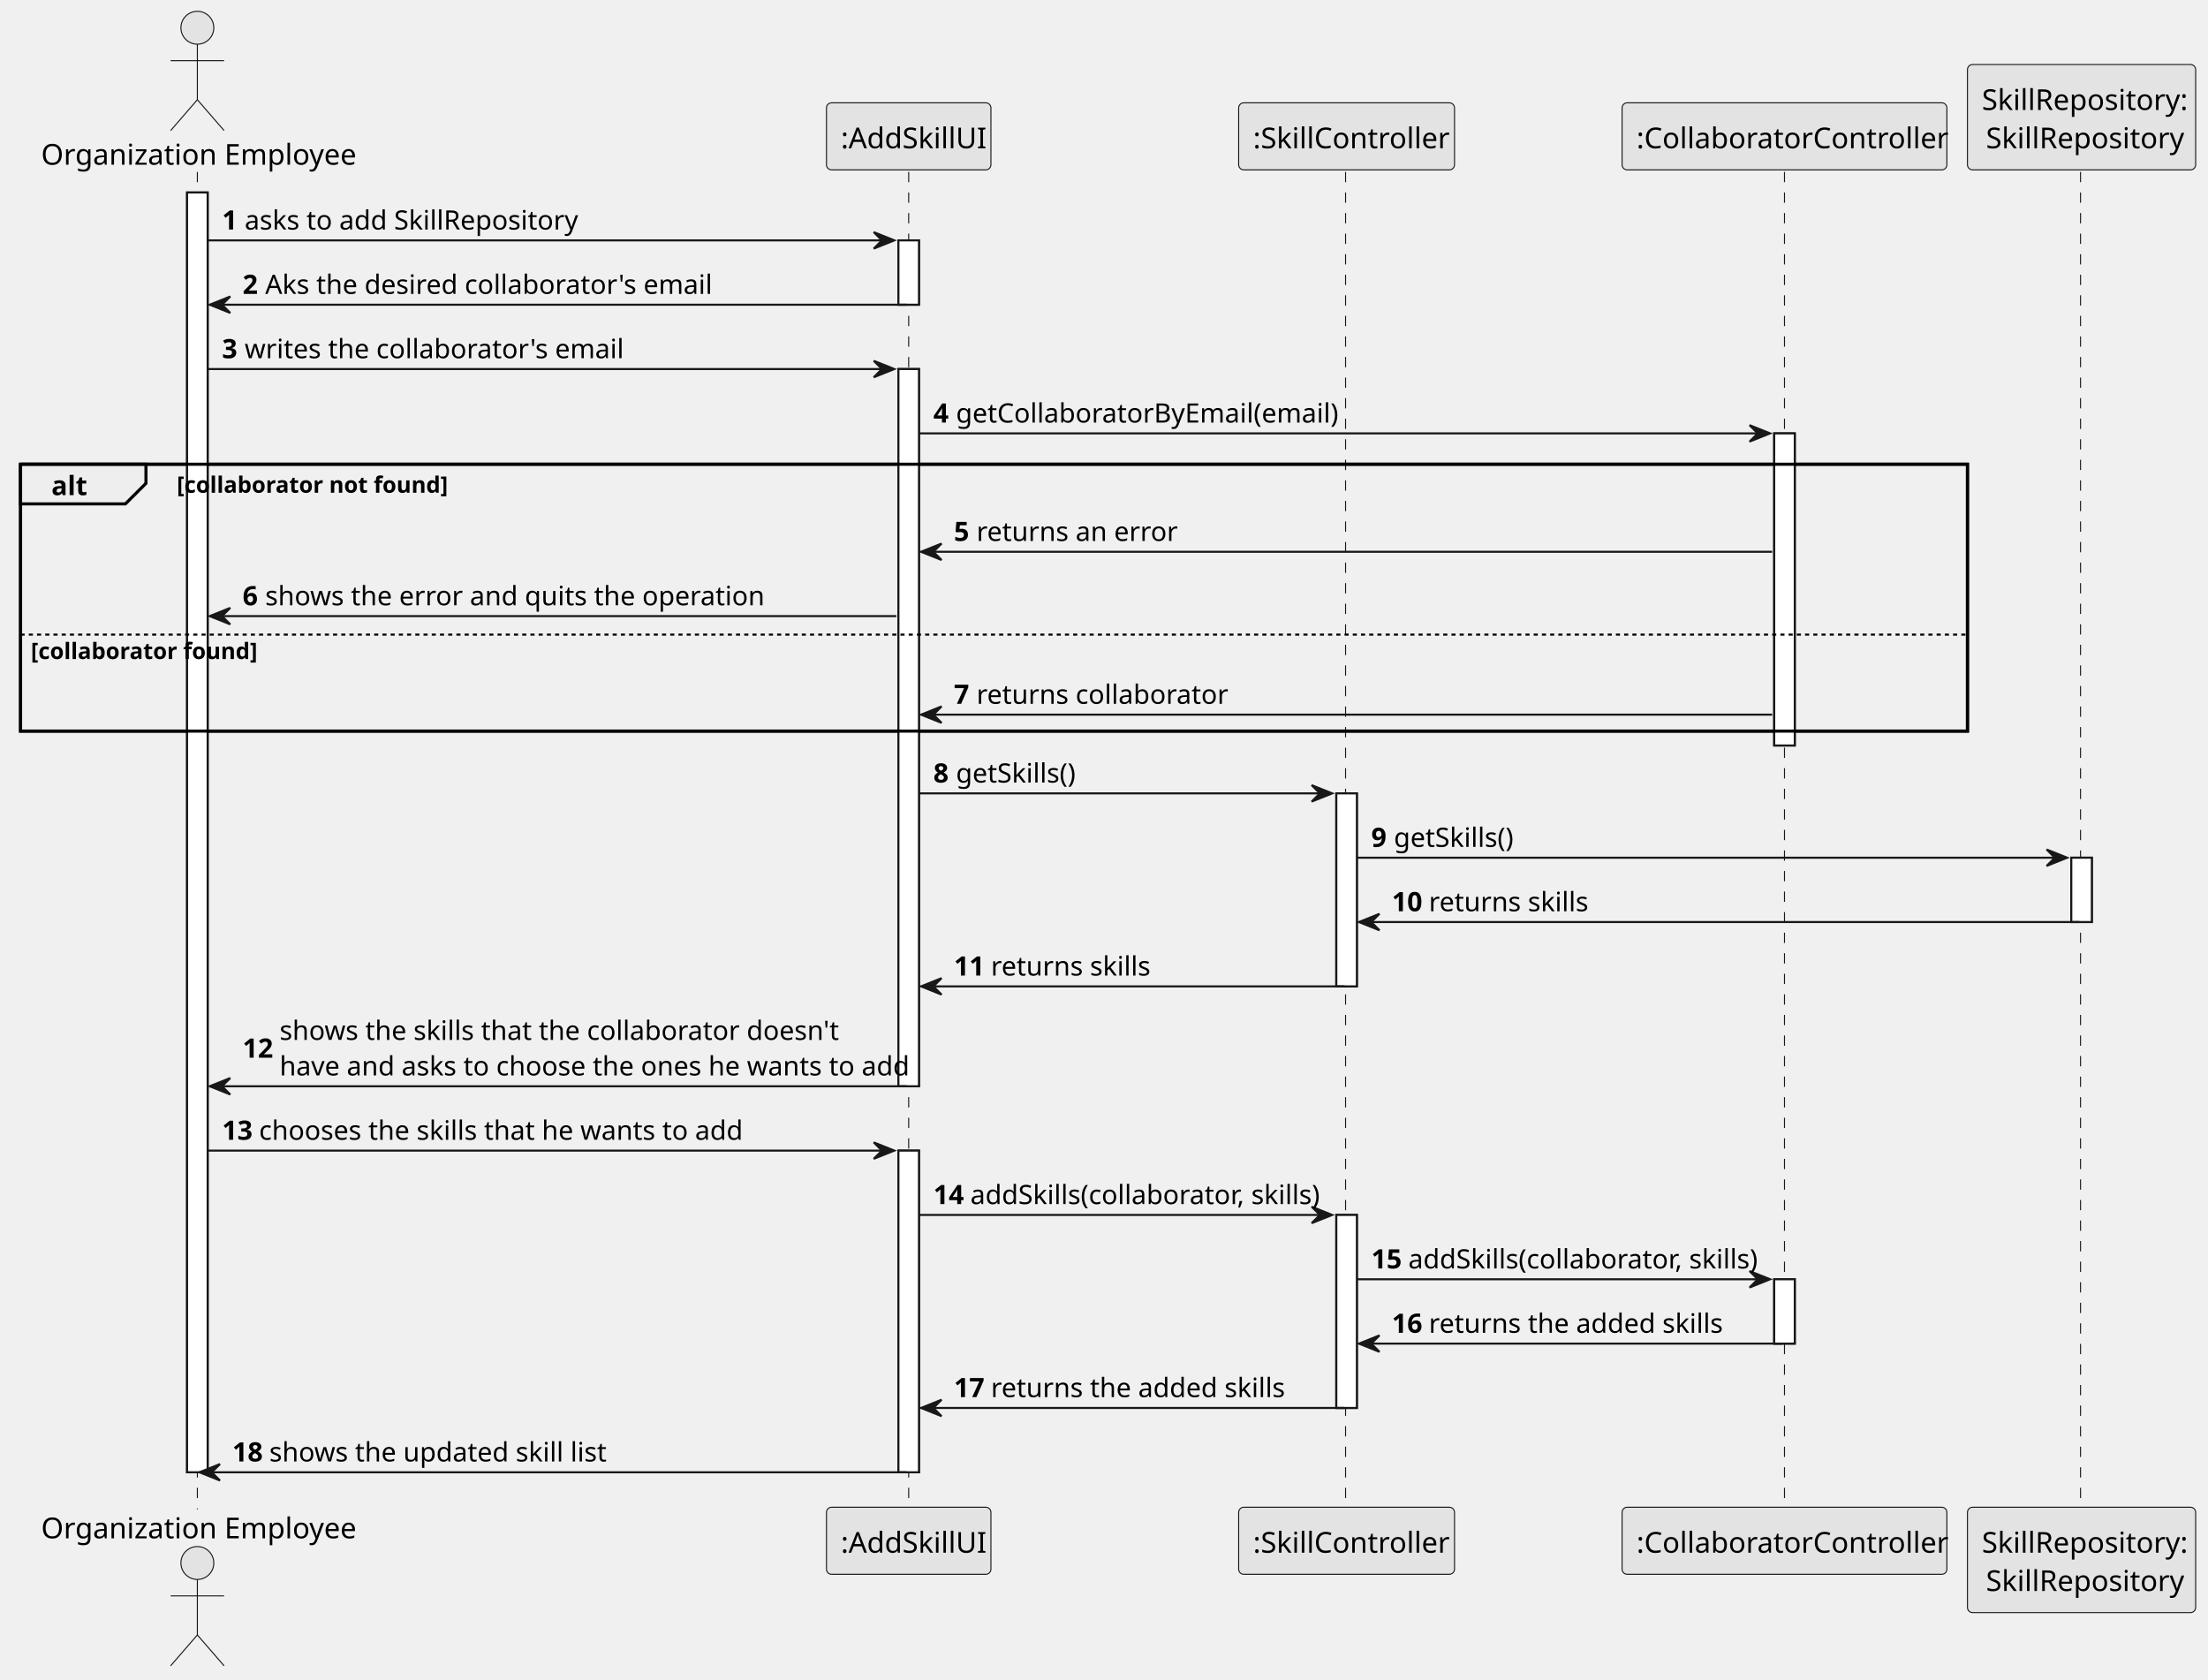
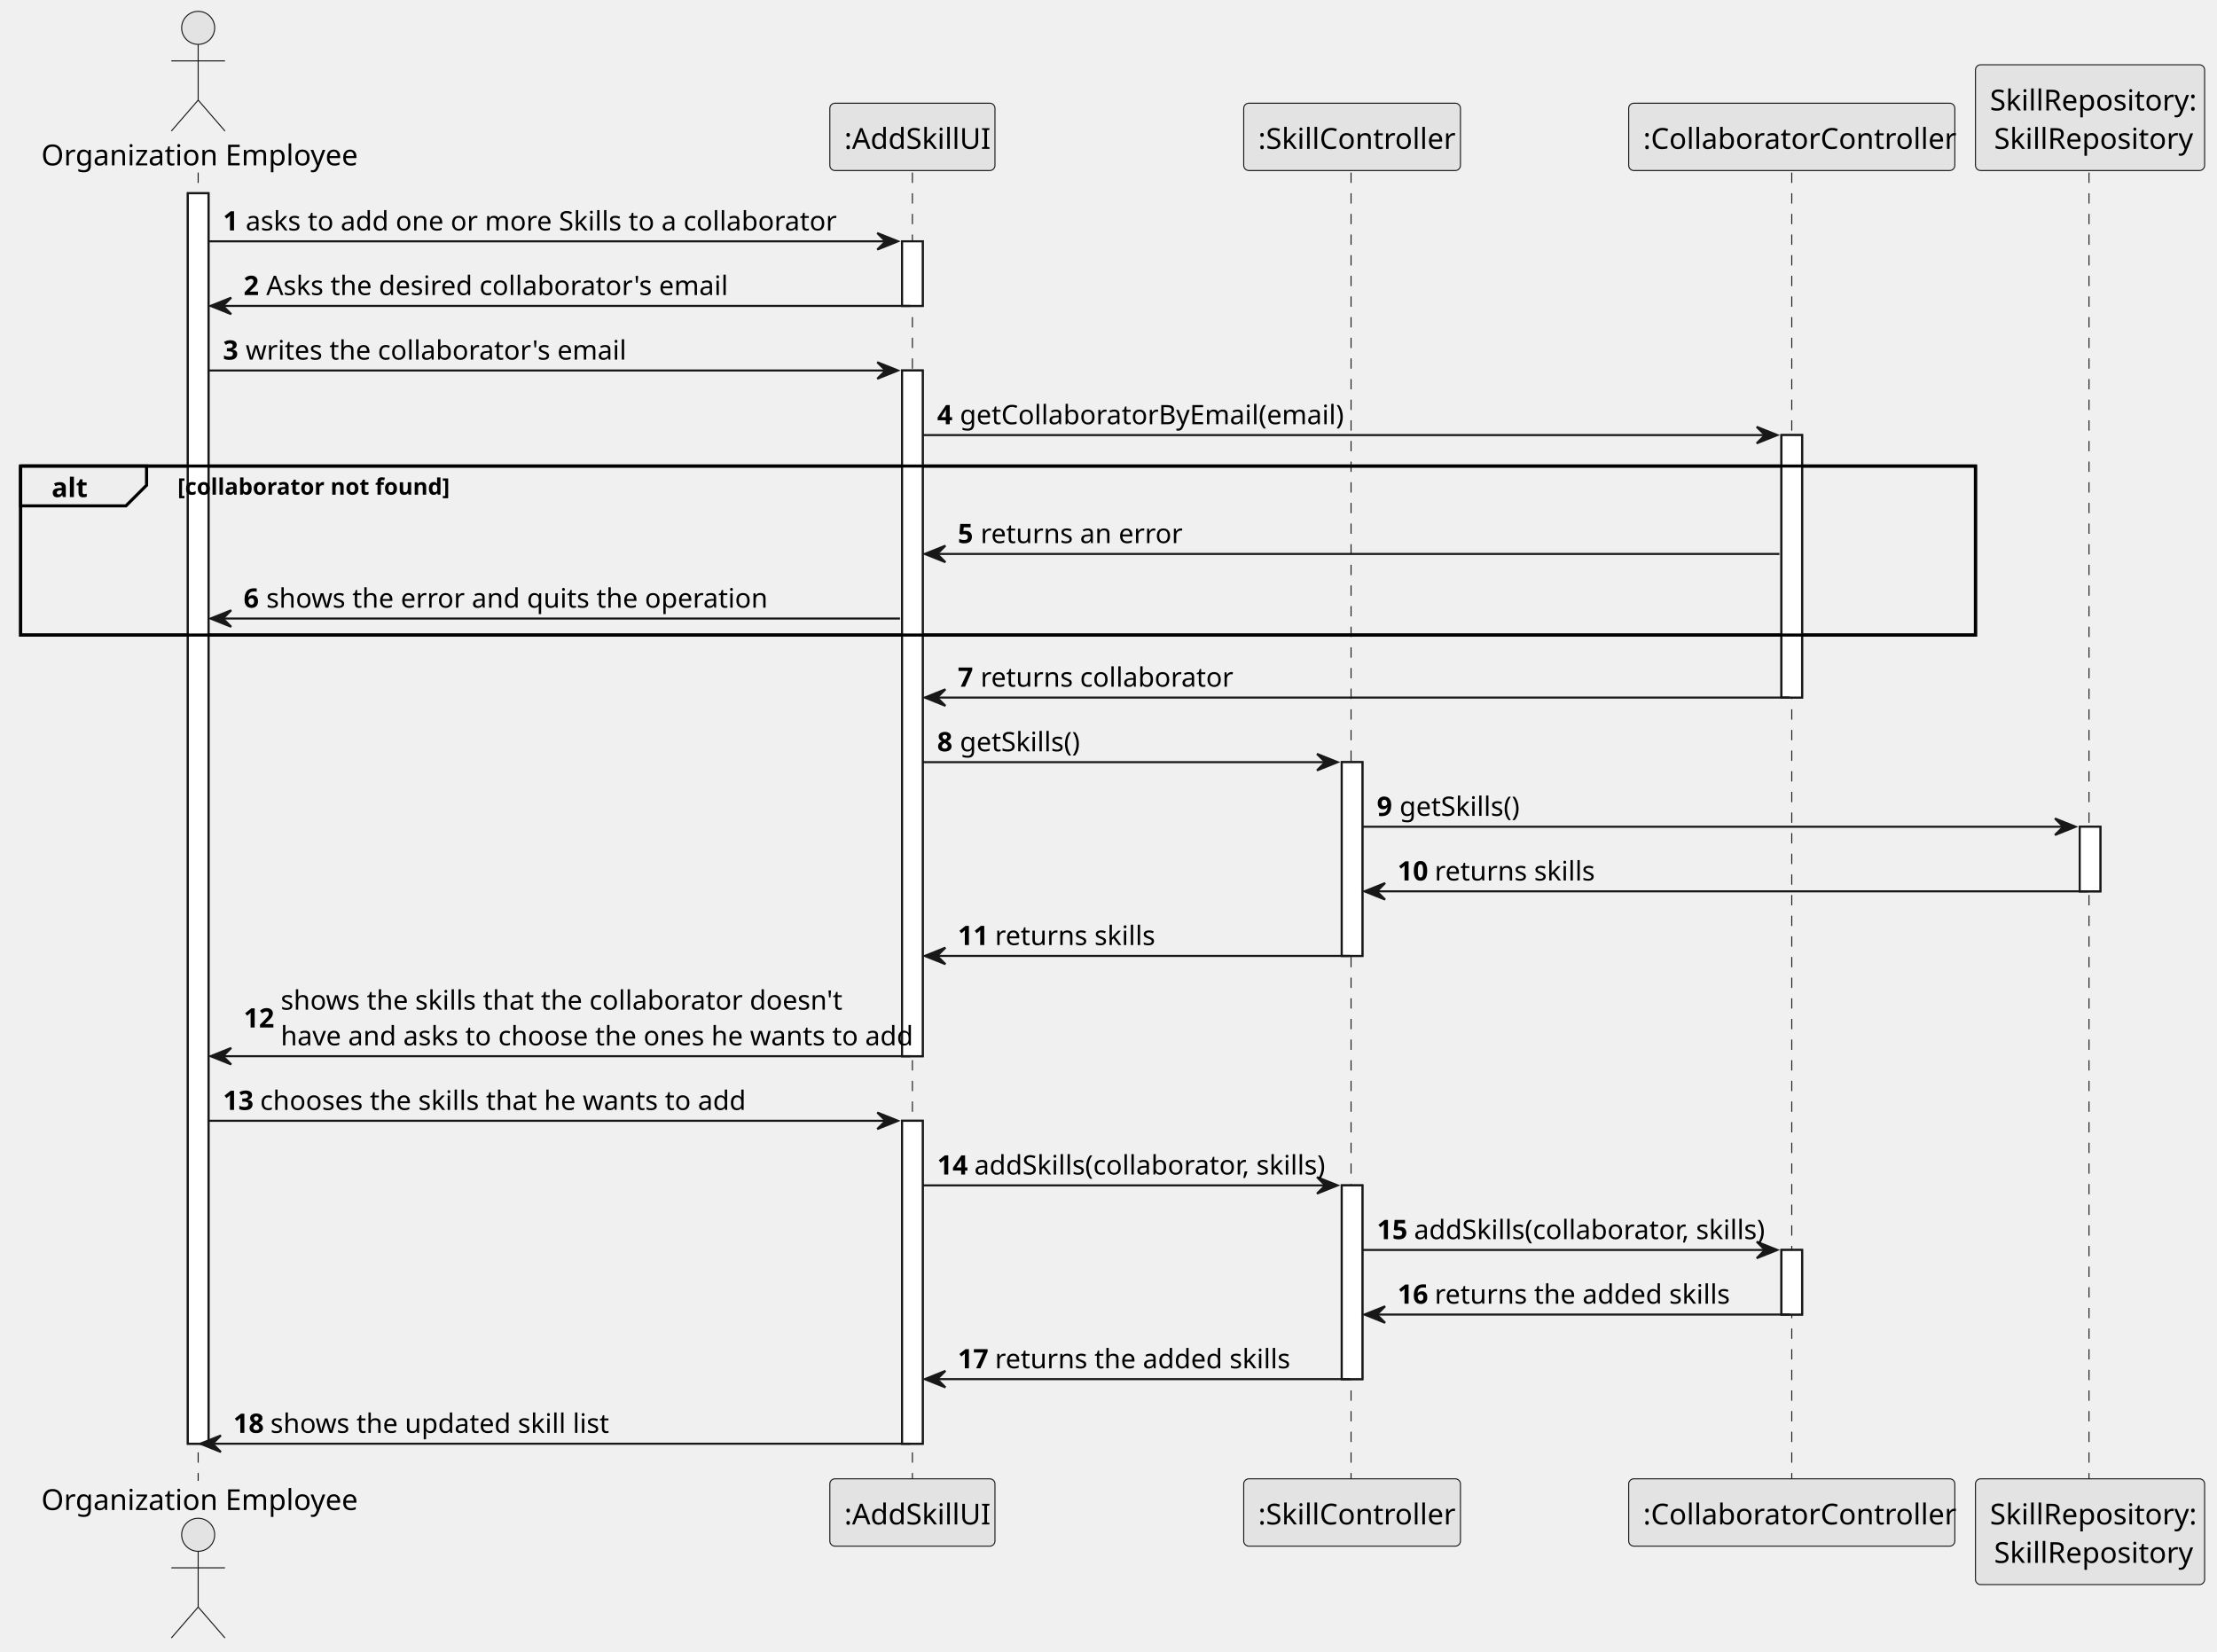
- <svg xmlns="http://www.w3.org/2000/svg" contentStyleType="text/css" height="817px" preserveAspectRatio="none" style="width:1074px;height:817px;background:#FFFFFF;" version="1.1" viewBox="0 0 1074 817" width="1074px" zoomAndPan="magnify">
+ <svg xmlns="http://www.w3.org/2000/svg" contentStyleType="text/css" height="800px" preserveAspectRatio="none" style="width:1074px;height:800px;background:#FFFFFF;" version="1.1" viewBox="0 0 1074 800" width="1074px" zoomAndPan="magnify">
  <defs />
  <g>
-     <rect fill="#FFFFFF" height="622.451" style="stroke:#181818;stroke-width:1.0;" width="10" x="91" y="93.621" />
+     <rect fill="#FFFFFF" height="605.82" style="stroke:#181818;stroke-width:1.0;" width="10" x="91" y="93.621" />
    <rect fill="#FFFFFF" height="31.291" style="stroke:#181818;stroke-width:1.0;" width="10" x="437" y="116.912" />
-     <rect fill="#FFFFFF" height="348.832" style="stroke:#181818;stroke-width:1.0;" width="10" x="437" y="179.494" />
-     <rect fill="#FFFFFF" height="156.455" style="stroke:#181818;stroke-width:1.0;" width="10" x="437" y="559.617" />
-     <rect fill="#FFFFFF" height="93.873" style="stroke:#181818;stroke-width:1.0;" width="10" x="650" y="385.871" />
-     <rect fill="#FFFFFF" height="93.873" style="stroke:#181818;stroke-width:1.0;" width="10" x="650" y="590.908" />
-     <rect fill="#FFFFFF" height="151.795" style="stroke:#181818;stroke-width:1.0;" width="10" x="863" y="210.785" />
-     <rect fill="#FFFFFF" height="31.291" style="stroke:#181818;stroke-width:1.0;" width="10" x="863" y="622.199" />
-     <rect fill="#FFFFFF" height="31.291" style="stroke:#181818;stroke-width:1.0;" width="10" x="1007.5" y="417.162" />
-     <rect fill="none" height="129.795" style="stroke:#000000;stroke-width:1.5;" width="947" x="10" y="225.785" />
-     <line style="stroke:#181818;stroke-width:0.5;stroke-dasharray:5.0,5.0;" x1="96" x2="96" y1="83.621" y2="734.072" />
-     <line style="stroke:#181818;stroke-width:0.5;stroke-dasharray:5.0,5.0;" x1="442" x2="442" y1="83.621" y2="734.072" />
-     <line style="stroke:#181818;stroke-width:0.5;stroke-dasharray:5.0,5.0;" x1="654.5" x2="654.5" y1="83.621" y2="734.072" />
-     <line style="stroke:#181818;stroke-width:0.5;stroke-dasharray:5.0,5.0;" x1="868" x2="868" y1="83.621" y2="734.072" />
-     <line style="stroke:#181818;stroke-width:0.5;stroke-dasharray:5.0,5.0;" x1="1012" x2="1012" y1="83.621" y2="734.072" />
+     <rect fill="#FFFFFF" height="332.201" style="stroke:#181818;stroke-width:1.0;" width="10" x="437" y="179.494" />
+     <rect fill="#FFFFFF" height="156.455" style="stroke:#181818;stroke-width:1.0;" width="10" x="437" y="542.986" />
+     <rect fill="#FFFFFF" height="93.873" style="stroke:#181818;stroke-width:1.0;" width="10" x="650" y="369.24" />
+     <rect fill="#FFFFFF" height="93.873" style="stroke:#181818;stroke-width:1.0;" width="10" x="650" y="574.277" />
+     <rect fill="#FFFFFF" height="127.164" style="stroke:#181818;stroke-width:1.0;" width="10" x="863" y="210.785" />
+     <rect fill="#FFFFFF" height="31.291" style="stroke:#181818;stroke-width:1.0;" width="10" x="863" y="605.568" />
+     <rect fill="#FFFFFF" height="31.291" style="stroke:#181818;stroke-width:1.0;" width="10" x="1007.5" y="400.531" />
+     <rect fill="none" height="81.873" style="stroke:#000000;stroke-width:1.5;" width="947" x="10" y="225.785" />
+     <line style="stroke:#181818;stroke-width:0.5;stroke-dasharray:5.0,5.0;" x1="96" x2="96" y1="83.621" y2="717.441" />
+     <line style="stroke:#181818;stroke-width:0.5;stroke-dasharray:5.0,5.0;" x1="442" x2="442" y1="83.621" y2="717.441" />
+     <line style="stroke:#181818;stroke-width:0.5;stroke-dasharray:5.0,5.0;" x1="654.5" x2="654.5" y1="83.621" y2="717.441" />
+     <line style="stroke:#181818;stroke-width:0.5;stroke-dasharray:5.0,5.0;" x1="868" x2="868" y1="83.621" y2="717.441" />
+     <line style="stroke:#181818;stroke-width:0.5;stroke-dasharray:5.0,5.0;" x1="1012" x2="1012" y1="83.621" y2="717.441" />
    <text fill="#000000" font-family="sans-serif" font-size="14" lengthAdjust="spacing" textLength="146" x="20" y="80.107">Organization Employee</text>
    <ellipse cx="96" cy="13.5" fill="#E3E3E3" rx="8" ry="8" style="stroke:#181818;stroke-width:0.5;" />
    <path d="M96,21.5 L96,48.5 M83,29.5 L109,29.5 M96,48.5 L83,63.5 M96,48.5 L109,63.5 " fill="none" style="stroke:#181818;stroke-width:0.5;" />
-     <text fill="#000000" font-family="sans-serif" font-size="14" lengthAdjust="spacing" textLength="146" x="20" y="748.18">Organization Employee</text>
-     <ellipse cx="96" cy="760.193" fill="#E3E3E3" rx="8" ry="8" style="stroke:#181818;stroke-width:0.5;" />
-     <path d="M96,768.193 L96,795.193 M83,776.193 L109,776.193 M96,795.193 L83,810.193 M96,795.193 L109,810.193 " fill="none" style="stroke:#181818;stroke-width:0.5;" />
+     <text fill="#000000" font-family="sans-serif" font-size="14" lengthAdjust="spacing" textLength="146" x="20" y="731.549">Organization Employee</text>
+     <ellipse cx="96" cy="743.562" fill="#E3E3E3" rx="8" ry="8" style="stroke:#181818;stroke-width:0.5;" />
+     <path d="M96,751.562 L96,778.562 M83,759.562 L109,759.562 M96,778.562 L83,793.562 M96,778.562 L109,793.562 " fill="none" style="stroke:#181818;stroke-width:0.5;" />
    <rect fill="#E3E3E3" height="32.621" rx="2.5" ry="2.5" style="stroke:#181818;stroke-width:0.5;" width="80" x="402" y="50" />
    <text fill="#000000" font-family="sans-serif" font-size="14" lengthAdjust="spacing" textLength="66" x="409" y="72.107">:AddSkillUI</text>
-     <rect fill="#E3E3E3" height="32.621" rx="2.5" ry="2.5" style="stroke:#181818;stroke-width:0.5;" width="80" x="402" y="733.072" />
-     <text fill="#000000" font-family="sans-serif" font-size="14" lengthAdjust="spacing" textLength="66" x="409" y="755.18">:AddSkillUI</text>
+     <rect fill="#E3E3E3" height="32.621" rx="2.5" ry="2.5" style="stroke:#181818;stroke-width:0.5;" width="80" x="402" y="716.441" />
+     <text fill="#000000" font-family="sans-serif" font-size="14" lengthAdjust="spacing" textLength="66" x="409" y="738.549">:AddSkillUI</text>
    <rect fill="#E3E3E3" height="32.621" rx="2.5" ry="2.5" style="stroke:#181818;stroke-width:0.5;" width="105" x="602.5" y="50" />
    <text fill="#000000" font-family="sans-serif" font-size="14" lengthAdjust="spacing" textLength="91" x="609.5" y="72.107">:SkillController</text>
-     <rect fill="#E3E3E3" height="32.621" rx="2.5" ry="2.5" style="stroke:#181818;stroke-width:0.5;" width="105" x="602.5" y="733.072" />
-     <text fill="#000000" font-family="sans-serif" font-size="14" lengthAdjust="spacing" textLength="91" x="609.5" y="755.18">:SkillController</text>
+     <rect fill="#E3E3E3" height="32.621" rx="2.5" ry="2.5" style="stroke:#181818;stroke-width:0.5;" width="105" x="602.5" y="716.441" />
+     <text fill="#000000" font-family="sans-serif" font-size="14" lengthAdjust="spacing" textLength="91" x="609.5" y="738.549">:SkillController</text>
    <rect fill="#E3E3E3" height="32.621" rx="2.5" ry="2.5" style="stroke:#181818;stroke-width:0.5;" width="158" x="789" y="50" />
    <text fill="#000000" font-family="sans-serif" font-size="14" lengthAdjust="spacing" textLength="144" x="796" y="72.107">:CollaboratorController</text>
-     <rect fill="#E3E3E3" height="32.621" rx="2.5" ry="2.5" style="stroke:#181818;stroke-width:0.5;" width="158" x="789" y="733.072" />
-     <text fill="#000000" font-family="sans-serif" font-size="14" lengthAdjust="spacing" textLength="144" x="796" y="755.18">:CollaboratorController</text>
+     <rect fill="#E3E3E3" height="32.621" rx="2.5" ry="2.5" style="stroke:#181818;stroke-width:0.5;" width="158" x="789" y="716.441" />
+     <text fill="#000000" font-family="sans-serif" font-size="14" lengthAdjust="spacing" textLength="144" x="796" y="738.549">:CollaboratorController</text>
    <rect fill="#E3E3E3" height="51.242" rx="2.5" ry="2.5" style="stroke:#181818;stroke-width:0.5;" width="111" x="957" y="31.379" />
    <text fill="#000000" font-family="sans-serif" font-size="14" lengthAdjust="spacing" textLength="97" x="964" y="53.486">SkillRepository:</text>
    <text fill="#000000" font-family="sans-serif" font-size="14" lengthAdjust="spacing" textLength="93" x="966" y="72.107">SkillRepository</text>
-     <rect fill="#E3E3E3" height="51.242" rx="2.5" ry="2.5" style="stroke:#181818;stroke-width:0.5;" width="111" x="957" y="733.072" />
-     <text fill="#000000" font-family="sans-serif" font-size="14" lengthAdjust="spacing" textLength="97" x="964" y="755.18">SkillRepository:</text>
-     <text fill="#000000" font-family="sans-serif" font-size="14" lengthAdjust="spacing" textLength="93" x="966" y="773.801">SkillRepository</text>
-     <rect fill="#FFFFFF" height="622.451" style="stroke:#181818;stroke-width:1.0;" width="10" x="91" y="93.621" />
+     <rect fill="#E3E3E3" height="51.242" rx="2.5" ry="2.5" style="stroke:#181818;stroke-width:0.5;" width="111" x="957" y="716.441" />
+     <text fill="#000000" font-family="sans-serif" font-size="14" lengthAdjust="spacing" textLength="97" x="964" y="738.549">SkillRepository:</text>
+     <text fill="#000000" font-family="sans-serif" font-size="14" lengthAdjust="spacing" textLength="93" x="966" y="757.17">SkillRepository</text>
+     <rect fill="#FFFFFF" height="605.82" style="stroke:#181818;stroke-width:1.0;" width="10" x="91" y="93.621" />
    <rect fill="#FFFFFF" height="31.291" style="stroke:#181818;stroke-width:1.0;" width="10" x="437" y="116.912" />
-     <rect fill="#FFFFFF" height="348.832" style="stroke:#181818;stroke-width:1.0;" width="10" x="437" y="179.494" />
-     <rect fill="#FFFFFF" height="156.455" style="stroke:#181818;stroke-width:1.0;" width="10" x="437" y="559.617" />
-     <rect fill="#FFFFFF" height="93.873" style="stroke:#181818;stroke-width:1.0;" width="10" x="650" y="385.871" />
-     <rect fill="#FFFFFF" height="93.873" style="stroke:#181818;stroke-width:1.0;" width="10" x="650" y="590.908" />
-     <rect fill="#FFFFFF" height="151.795" style="stroke:#181818;stroke-width:1.0;" width="10" x="863" y="210.785" />
-     <rect fill="#FFFFFF" height="31.291" style="stroke:#181818;stroke-width:1.0;" width="10" x="863" y="622.199" />
-     <rect fill="#FFFFFF" height="31.291" style="stroke:#181818;stroke-width:1.0;" width="10" x="1007.5" y="417.162" />
+     <rect fill="#FFFFFF" height="332.201" style="stroke:#181818;stroke-width:1.0;" width="10" x="437" y="179.494" />
+     <rect fill="#FFFFFF" height="156.455" style="stroke:#181818;stroke-width:1.0;" width="10" x="437" y="542.986" />
+     <rect fill="#FFFFFF" height="93.873" style="stroke:#181818;stroke-width:1.0;" width="10" x="650" y="369.24" />
+     <rect fill="#FFFFFF" height="93.873" style="stroke:#181818;stroke-width:1.0;" width="10" x="650" y="574.277" />
+     <rect fill="#FFFFFF" height="127.164" style="stroke:#181818;stroke-width:1.0;" width="10" x="863" y="210.785" />
+     <rect fill="#FFFFFF" height="31.291" style="stroke:#181818;stroke-width:1.0;" width="10" x="863" y="605.568" />
+     <rect fill="#FFFFFF" height="31.291" style="stroke:#181818;stroke-width:1.0;" width="10" x="1007.5" y="400.531" />
    <polygon fill="#181818" points="425,112.912,435,116.912,425,120.912,429,116.912" style="stroke:#181818;stroke-width:1.0;" />
    <line style="stroke:#181818;stroke-width:1.0;" x1="101" x2="431" y1="116.912" y2="116.912" />
    <text fill="#000000" font-family="sans-serif" font-size="13" font-weight="bold" lengthAdjust="spacing" textLength="7" x="108" y="111.649">1</text>
-     <text fill="#000000" font-family="sans-serif" font-size="13" lengthAdjust="spacing" textLength="159" x="119" y="111.649">asks to add SkillRepository</text>
+     <text fill="#000000" font-family="sans-serif" font-size="13" lengthAdjust="spacing" textLength="274" x="119" y="111.649">asks to add one or more Skills to a collaborator</text>
    <polygon fill="#181818" points="112,144.203,102,148.203,112,152.203,108,148.203" style="stroke:#181818;stroke-width:1.0;" />
    <line style="stroke:#181818;stroke-width:1.0;" x1="106" x2="441" y1="148.203" y2="148.203" />
    <text fill="#000000" font-family="sans-serif" font-size="13" font-weight="bold" lengthAdjust="spacing" textLength="7" x="118" y="142.94">2</text>
-     <text fill="#000000" font-family="sans-serif" font-size="13" lengthAdjust="spacing" textLength="206" x="129" y="142.94">Aks the desired collaborator's email</text>
+     <text fill="#000000" font-family="sans-serif" font-size="13" lengthAdjust="spacing" textLength="213" x="129" y="142.94">Asks the desired collaborator's email</text>
    <polygon fill="#181818" points="425,175.494,435,179.494,425,183.494,429,179.494" style="stroke:#181818;stroke-width:1.0;" />
    <line style="stroke:#181818;stroke-width:1.0;" x1="101" x2="431" y1="179.494" y2="179.494" />
    <text fill="#000000" font-family="sans-serif" font-size="13" font-weight="bold" lengthAdjust="spacing" textLength="7" x="108" y="174.231">3</text>
    <text fill="#000000" font-family="sans-serif" font-size="13" lengthAdjust="spacing" textLength="171" x="119" y="174.231">writes the collaborator's email</text>
    <polygon fill="#181818" points="851,206.785,861,210.785,851,214.785,855,210.785" style="stroke:#181818;stroke-width:1.0;" />
    <line style="stroke:#181818;stroke-width:1.0;" x1="447" x2="857" y1="210.785" y2="210.785" />
    <text fill="#000000" font-family="sans-serif" font-size="13" font-weight="bold" lengthAdjust="spacing" textLength="7" x="454" y="205.523">4</text>
    <text fill="#000000" font-family="sans-serif" font-size="13" lengthAdjust="spacing" textLength="175" x="465" y="205.523">getCollaboratorByEmail(email)</text>
    <path d="M10,225.785 L71,225.785 L71,235.076 L61,245.076 L10,245.076 L10,225.785 " fill="#EEEEEE" style="stroke:#000000;stroke-width:1.5;" />
-     <rect fill="none" height="129.795" style="stroke:#000000;stroke-width:1.5;" width="947" x="10" y="225.785" />
+     <rect fill="none" height="81.873" style="stroke:#000000;stroke-width:1.5;" width="947" x="10" y="225.785" />
    <text fill="#000000" font-family="sans-serif" font-size="13" font-weight="bold" lengthAdjust="spacing" textLength="16" x="25" y="240.814">alt</text>
    <text fill="#000000" font-family="sans-serif" font-size="11" font-weight="bold" lengthAdjust="spacing" textLength="130" x="86" y="239.655">[collaborator not found]</text>
    <polygon fill="#181818" points="458,264.367,448,268.367,458,272.367,454,268.367" style="stroke:#181818;stroke-width:1.0;" />
    <line style="stroke:#181818;stroke-width:1.0;" x1="452" x2="862" y1="268.367" y2="268.367" />
    <text fill="#000000" font-family="sans-serif" font-size="13" font-weight="bold" lengthAdjust="spacing" textLength="7" x="464" y="263.104">5</text>
    <text fill="#000000" font-family="sans-serif" font-size="13" lengthAdjust="spacing" textLength="88" x="475" y="263.104">returns an error</text>
    <polygon fill="#181818" points="112,295.658,102,299.658,112,303.658,108,299.658" style="stroke:#181818;stroke-width:1.0;" />
    <line style="stroke:#181818;stroke-width:1.0;" x1="106" x2="436" y1="299.658" y2="299.658" />
    <text fill="#000000" font-family="sans-serif" font-size="13" font-weight="bold" lengthAdjust="spacing" textLength="7" x="118" y="294.396">6</text>
    <text fill="#000000" font-family="sans-serif" font-size="13" lengthAdjust="spacing" textLength="225" x="129" y="294.396">shows the error and quits the operation</text>
-     <line style="stroke:#000000;stroke-width:1.0;stroke-dasharray:2.0,2.0;" x1="10" x2="957" y1="308.658" y2="308.658" />
-     <text fill="#000000" font-family="sans-serif" font-size="11" font-weight="bold" lengthAdjust="spacing" textLength="109" x="15" y="320.528">[collaborator found]</text>
-     <polygon fill="#181818" points="458,343.58,448,347.58,458,351.58,454,347.58" style="stroke:#181818;stroke-width:1.0;" />
-     <line style="stroke:#181818;stroke-width:1.0;" x1="452" x2="862" y1="347.58" y2="347.58" />
-     <text fill="#000000" font-family="sans-serif" font-size="13" font-weight="bold" lengthAdjust="spacing" textLength="7" x="464" y="342.317">7</text>
-     <text fill="#000000" font-family="sans-serif" font-size="13" lengthAdjust="spacing" textLength="111" x="475" y="342.317">returns collaborator</text>
-     <polygon fill="#181818" points="638,381.871,648,385.871,638,389.871,642,385.871" style="stroke:#181818;stroke-width:1.0;" />
-     <line style="stroke:#181818;stroke-width:1.0;" x1="447" x2="644" y1="385.871" y2="385.871" />
-     <text fill="#000000" font-family="sans-serif" font-size="13" font-weight="bold" lengthAdjust="spacing" textLength="7" x="454" y="380.608">8</text>
-     <text fill="#000000" font-family="sans-serif" font-size="13" lengthAdjust="spacing" textLength="58" x="465" y="380.608">getSkills()</text>
-     <polygon fill="#181818" points="995.5,413.162,1005.5,417.162,995.5,421.162,999.5,417.162" style="stroke:#181818;stroke-width:1.0;" />
-     <line style="stroke:#181818;stroke-width:1.0;" x1="660" x2="1001.5" y1="417.162" y2="417.162" />
-     <text fill="#000000" font-family="sans-serif" font-size="13" font-weight="bold" lengthAdjust="spacing" textLength="7" x="667" y="411.899">9</text>
-     <text fill="#000000" font-family="sans-serif" font-size="13" lengthAdjust="spacing" textLength="58" x="678" y="411.899">getSkills()</text>
-     <polygon fill="#181818" points="671,444.453,661,448.453,671,452.453,667,448.453" style="stroke:#181818;stroke-width:1.0;" />
-     <line style="stroke:#181818;stroke-width:1.0;" x1="665" x2="1011.5" y1="448.453" y2="448.453" />
-     <text fill="#000000" font-family="sans-serif" font-size="13" font-weight="bold" lengthAdjust="spacing" textLength="14" x="677" y="443.19">10</text>
-     <text fill="#000000" font-family="sans-serif" font-size="13" lengthAdjust="spacing" textLength="74" x="695" y="443.19">returns skills</text>
-     <polygon fill="#181818" points="458,475.744,448,479.744,458,483.744,454,479.744" style="stroke:#181818;stroke-width:1.0;" />
-     <line style="stroke:#181818;stroke-width:1.0;" x1="452" x2="654" y1="479.744" y2="479.744" />
-     <text fill="#000000" font-family="sans-serif" font-size="13" font-weight="bold" lengthAdjust="spacing" textLength="14" x="464" y="474.481">11</text>
-     <text fill="#000000" font-family="sans-serif" font-size="13" lengthAdjust="spacing" textLength="74" x="482" y="474.481">returns skills</text>
-     <polygon fill="#181818" points="112,524.326,102,528.326,112,532.326,108,528.326" style="stroke:#181818;stroke-width:1.0;" />
-     <line style="stroke:#181818;stroke-width:1.0;" x1="106" x2="441" y1="528.326" y2="528.326" />
-     <text fill="#000000" font-family="sans-serif" font-size="13" font-weight="bold" lengthAdjust="spacing" textLength="14" x="118" y="514.418">12</text>
-     <text fill="#000000" font-family="sans-serif" font-size="13" lengthAdjust="spacing" textLength="257" x="136" y="505.772">shows the skills that the collaborator doesn't</text>
-     <text fill="#000000" font-family="sans-serif" font-size="13" lengthAdjust="spacing" textLength="294" x="136" y="523.063">have and asks to choose the ones he wants to add</text>
-     <polygon fill="#181818" points="425,555.617,435,559.617,425,563.617,429,559.617" style="stroke:#181818;stroke-width:1.0;" />
-     <line style="stroke:#181818;stroke-width:1.0;" x1="101" x2="431" y1="559.617" y2="559.617" />
-     <text fill="#000000" font-family="sans-serif" font-size="13" font-weight="bold" lengthAdjust="spacing" textLength="14" x="108" y="554.355">13</text>
-     <text fill="#000000" font-family="sans-serif" font-size="13" lengthAdjust="spacing" textLength="227" x="126" y="554.355">chooses the skills that he wants to add</text>
-     <polygon fill="#181818" points="638,586.908,648,590.908,638,594.908,642,590.908" style="stroke:#181818;stroke-width:1.0;" />
-     <line style="stroke:#181818;stroke-width:1.0;" x1="447" x2="644" y1="590.908" y2="590.908" />
-     <text fill="#000000" font-family="sans-serif" font-size="13" font-weight="bold" lengthAdjust="spacing" textLength="14" x="454" y="585.645">14</text>
-     <text fill="#000000" font-family="sans-serif" font-size="13" lengthAdjust="spacing" textLength="166" x="472" y="585.645">addSkills(collaborator, skills)</text>
-     <polygon fill="#181818" points="851,618.199,861,622.199,851,626.199,855,622.199" style="stroke:#181818;stroke-width:1.0;" />
-     <line style="stroke:#181818;stroke-width:1.0;" x1="660" x2="857" y1="622.199" y2="622.199" />
-     <text fill="#000000" font-family="sans-serif" font-size="13" font-weight="bold" lengthAdjust="spacing" textLength="14" x="667" y="616.937">15</text>
-     <text fill="#000000" font-family="sans-serif" font-size="13" lengthAdjust="spacing" textLength="166" x="685" y="616.937">addSkills(collaborator, skills)</text>
-     <polygon fill="#181818" points="671,649.49,661,653.49,671,657.49,667,653.49" style="stroke:#181818;stroke-width:1.0;" />
-     <line style="stroke:#181818;stroke-width:1.0;" x1="665" x2="867" y1="653.49" y2="653.49" />
-     <text fill="#000000" font-family="sans-serif" font-size="13" font-weight="bold" lengthAdjust="spacing" textLength="14" x="677" y="648.227">16</text>
-     <text fill="#000000" font-family="sans-serif" font-size="13" lengthAdjust="spacing" textLength="135" x="695" y="648.227">returns the added skills</text>
-     <polygon fill="#181818" points="458,680.781,448,684.781,458,688.781,454,684.781" style="stroke:#181818;stroke-width:1.0;" />
-     <line style="stroke:#181818;stroke-width:1.0;" x1="452" x2="654" y1="684.781" y2="684.781" />
-     <text fill="#000000" font-family="sans-serif" font-size="13" font-weight="bold" lengthAdjust="spacing" textLength="14" x="464" y="679.519">17</text>
-     <text fill="#000000" font-family="sans-serif" font-size="13" lengthAdjust="spacing" textLength="135" x="482" y="679.519">returns the added skills</text>
-     <polygon fill="#181818" points="107,712.072,97,716.072,107,720.072,103,716.072" style="stroke:#181818;stroke-width:1.0;" />
-     <line style="stroke:#181818;stroke-width:1.0;" x1="101" x2="441" y1="716.072" y2="716.072" />
-     <text fill="#000000" font-family="sans-serif" font-size="13" font-weight="bold" lengthAdjust="spacing" textLength="14" x="113" y="710.81">18</text>
-     <text fill="#000000" font-family="sans-serif" font-size="13" lengthAdjust="spacing" textLength="157" x="131" y="710.81">shows the updated skill list</text>
+     <polygon fill="#181818" points="458,333.949,448,337.949,458,341.949,454,337.949" style="stroke:#181818;stroke-width:1.0;" />
+     <line style="stroke:#181818;stroke-width:1.0;" x1="452" x2="867" y1="337.949" y2="337.949" />
+     <text fill="#000000" font-family="sans-serif" font-size="13" font-weight="bold" lengthAdjust="spacing" textLength="7" x="464" y="332.687">7</text>
+     <text fill="#000000" font-family="sans-serif" font-size="13" lengthAdjust="spacing" textLength="111" x="475" y="332.687">returns collaborator</text>
+     <polygon fill="#181818" points="638,365.24,648,369.24,638,373.24,642,369.24" style="stroke:#181818;stroke-width:1.0;" />
+     <line style="stroke:#181818;stroke-width:1.0;" x1="447" x2="644" y1="369.24" y2="369.24" />
+     <text fill="#000000" font-family="sans-serif" font-size="13" font-weight="bold" lengthAdjust="spacing" textLength="7" x="454" y="363.978">8</text>
+     <text fill="#000000" font-family="sans-serif" font-size="13" lengthAdjust="spacing" textLength="58" x="465" y="363.978">getSkills()</text>
+     <polygon fill="#181818" points="995.5,396.531,1005.5,400.531,995.5,404.531,999.5,400.531" style="stroke:#181818;stroke-width:1.0;" />
+     <line style="stroke:#181818;stroke-width:1.0;" x1="660" x2="1001.5" y1="400.531" y2="400.531" />
+     <text fill="#000000" font-family="sans-serif" font-size="13" font-weight="bold" lengthAdjust="spacing" textLength="7" x="667" y="395.269">9</text>
+     <text fill="#000000" font-family="sans-serif" font-size="13" lengthAdjust="spacing" textLength="58" x="678" y="395.269">getSkills()</text>
+     <polygon fill="#181818" points="671,427.822,661,431.822,671,435.822,667,431.822" style="stroke:#181818;stroke-width:1.0;" />
+     <line style="stroke:#181818;stroke-width:1.0;" x1="665" x2="1011.5" y1="431.822" y2="431.822" />
+     <text fill="#000000" font-family="sans-serif" font-size="13" font-weight="bold" lengthAdjust="spacing" textLength="14" x="677" y="426.56">10</text>
+     <text fill="#000000" font-family="sans-serif" font-size="13" lengthAdjust="spacing" textLength="74" x="695" y="426.56">returns skills</text>
+     <polygon fill="#181818" points="458,459.113,448,463.113,458,467.113,454,463.113" style="stroke:#181818;stroke-width:1.0;" />
+     <line style="stroke:#181818;stroke-width:1.0;" x1="452" x2="654" y1="463.113" y2="463.113" />
+     <text fill="#000000" font-family="sans-serif" font-size="13" font-weight="bold" lengthAdjust="spacing" textLength="14" x="464" y="457.851">11</text>
+     <text fill="#000000" font-family="sans-serif" font-size="13" lengthAdjust="spacing" textLength="74" x="482" y="457.851">returns skills</text>
+     <polygon fill="#181818" points="112,507.695,102,511.695,112,515.695,108,511.695" style="stroke:#181818;stroke-width:1.0;" />
+     <line style="stroke:#181818;stroke-width:1.0;" x1="106" x2="441" y1="511.695" y2="511.695" />
+     <text fill="#000000" font-family="sans-serif" font-size="13" font-weight="bold" lengthAdjust="spacing" textLength="14" x="118" y="497.787">12</text>
+     <text fill="#000000" font-family="sans-serif" font-size="13" lengthAdjust="spacing" textLength="257" x="136" y="489.142">shows the skills that the collaborator doesn't</text>
+     <text fill="#000000" font-family="sans-serif" font-size="13" lengthAdjust="spacing" textLength="294" x="136" y="506.433">have and asks to choose the ones he wants to add</text>
+     <polygon fill="#181818" points="425,538.986,435,542.986,425,546.986,429,542.986" style="stroke:#181818;stroke-width:1.0;" />
+     <line style="stroke:#181818;stroke-width:1.0;" x1="101" x2="431" y1="542.986" y2="542.986" />
+     <text fill="#000000" font-family="sans-serif" font-size="13" font-weight="bold" lengthAdjust="spacing" textLength="14" x="108" y="537.724">13</text>
+     <text fill="#000000" font-family="sans-serif" font-size="13" lengthAdjust="spacing" textLength="227" x="126" y="537.724">chooses the skills that he wants to add</text>
+     <polygon fill="#181818" points="638,570.277,648,574.277,638,578.277,642,574.277" style="stroke:#181818;stroke-width:1.0;" />
+     <line style="stroke:#181818;stroke-width:1.0;" x1="447" x2="644" y1="574.277" y2="574.277" />
+     <text fill="#000000" font-family="sans-serif" font-size="13" font-weight="bold" lengthAdjust="spacing" textLength="14" x="454" y="569.015">14</text>
+     <text fill="#000000" font-family="sans-serif" font-size="13" lengthAdjust="spacing" textLength="166" x="472" y="569.015">addSkills(collaborator, skills)</text>
+     <polygon fill="#181818" points="851,601.568,861,605.568,851,609.568,855,605.568" style="stroke:#181818;stroke-width:1.0;" />
+     <line style="stroke:#181818;stroke-width:1.0;" x1="660" x2="857" y1="605.568" y2="605.568" />
+     <text fill="#000000" font-family="sans-serif" font-size="13" font-weight="bold" lengthAdjust="spacing" textLength="14" x="667" y="600.306">15</text>
+     <text fill="#000000" font-family="sans-serif" font-size="13" lengthAdjust="spacing" textLength="166" x="685" y="600.306">addSkills(collaborator, skills)</text>
+     <polygon fill="#181818" points="671,632.859,661,636.859,671,640.859,667,636.859" style="stroke:#181818;stroke-width:1.0;" />
+     <line style="stroke:#181818;stroke-width:1.0;" x1="665" x2="867" y1="636.859" y2="636.859" />
+     <text fill="#000000" font-family="sans-serif" font-size="13" font-weight="bold" lengthAdjust="spacing" textLength="14" x="677" y="631.597">16</text>
+     <text fill="#000000" font-family="sans-serif" font-size="13" lengthAdjust="spacing" textLength="135" x="695" y="631.597">returns the added skills</text>
+     <polygon fill="#181818" points="458,664.15,448,668.15,458,672.15,454,668.15" style="stroke:#181818;stroke-width:1.0;" />
+     <line style="stroke:#181818;stroke-width:1.0;" x1="452" x2="654" y1="668.15" y2="668.15" />
+     <text fill="#000000" font-family="sans-serif" font-size="13" font-weight="bold" lengthAdjust="spacing" textLength="14" x="464" y="662.888">17</text>
+     <text fill="#000000" font-family="sans-serif" font-size="13" lengthAdjust="spacing" textLength="135" x="482" y="662.888">returns the added skills</text>
+     <polygon fill="#181818" points="107,695.441,97,699.441,107,703.441,103,699.441" style="stroke:#181818;stroke-width:1.0;" />
+     <line style="stroke:#181818;stroke-width:1.0;" x1="101" x2="441" y1="699.441" y2="699.441" />
+     <text fill="#000000" font-family="sans-serif" font-size="13" font-weight="bold" lengthAdjust="spacing" textLength="14" x="113" y="694.179">18</text>
+     <text fill="#000000" font-family="sans-serif" font-size="13" lengthAdjust="spacing" textLength="157" x="131" y="694.179">shows the updated skill list</text>
  </g>
</svg>
